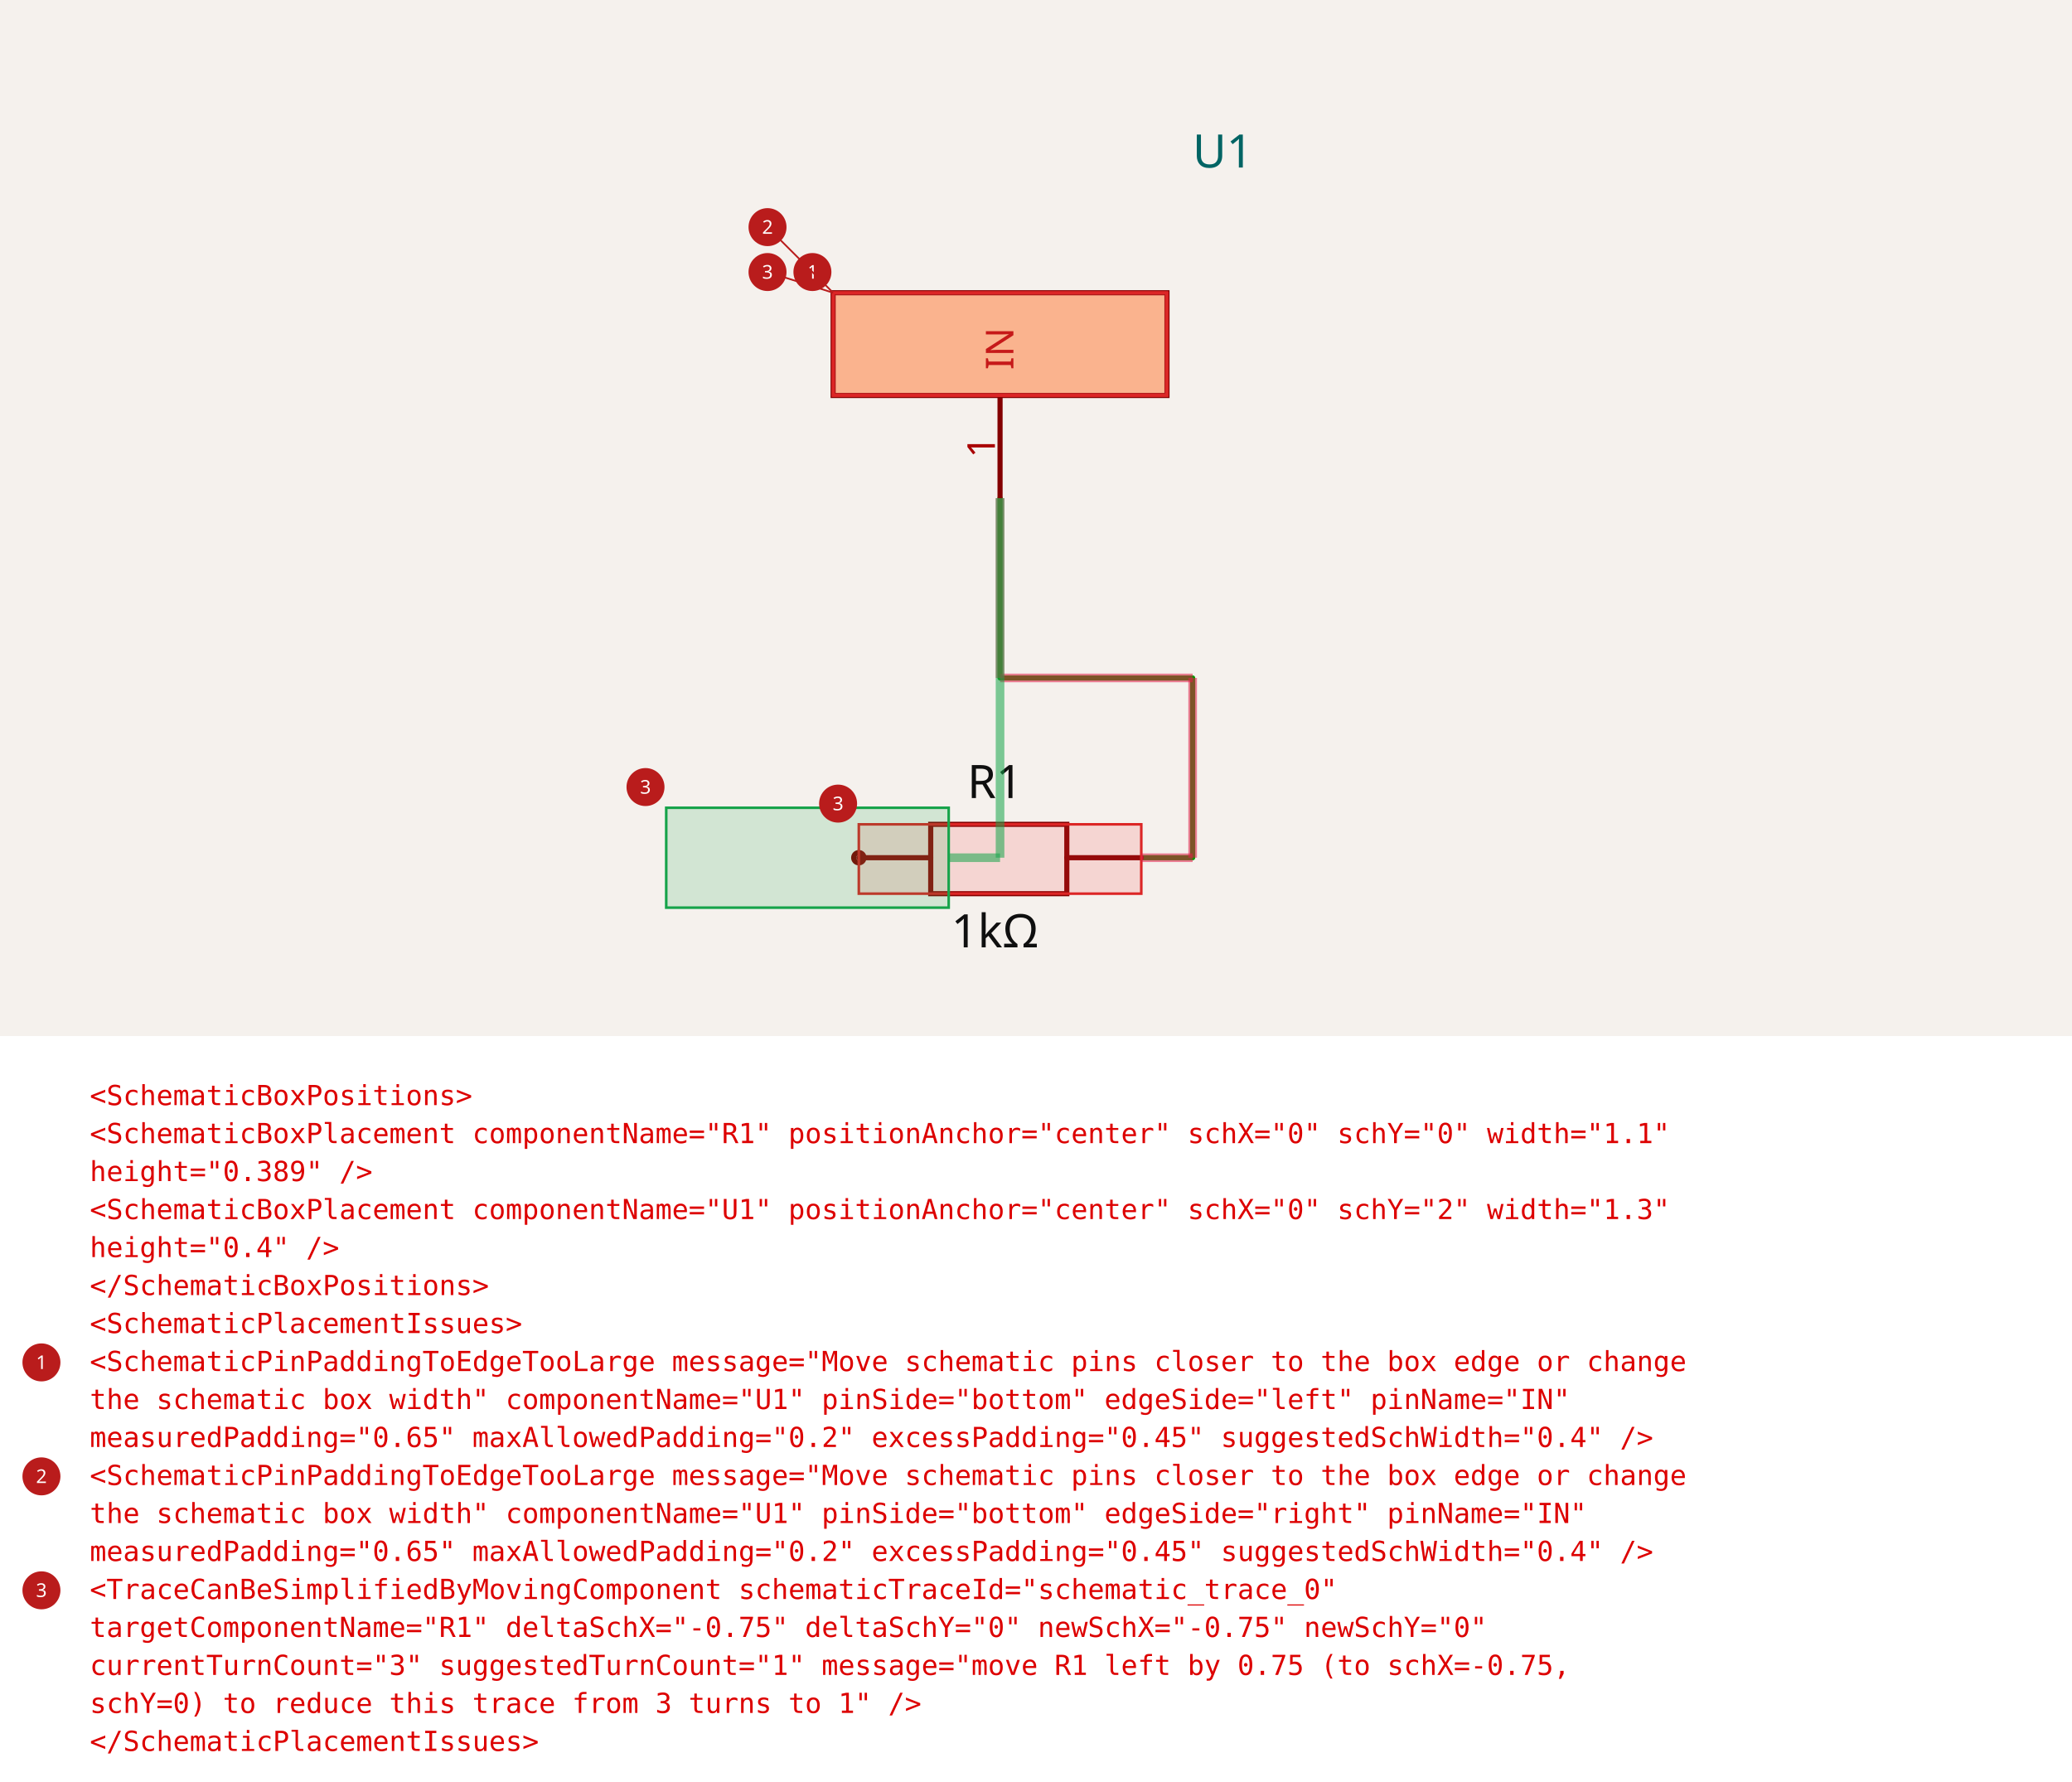
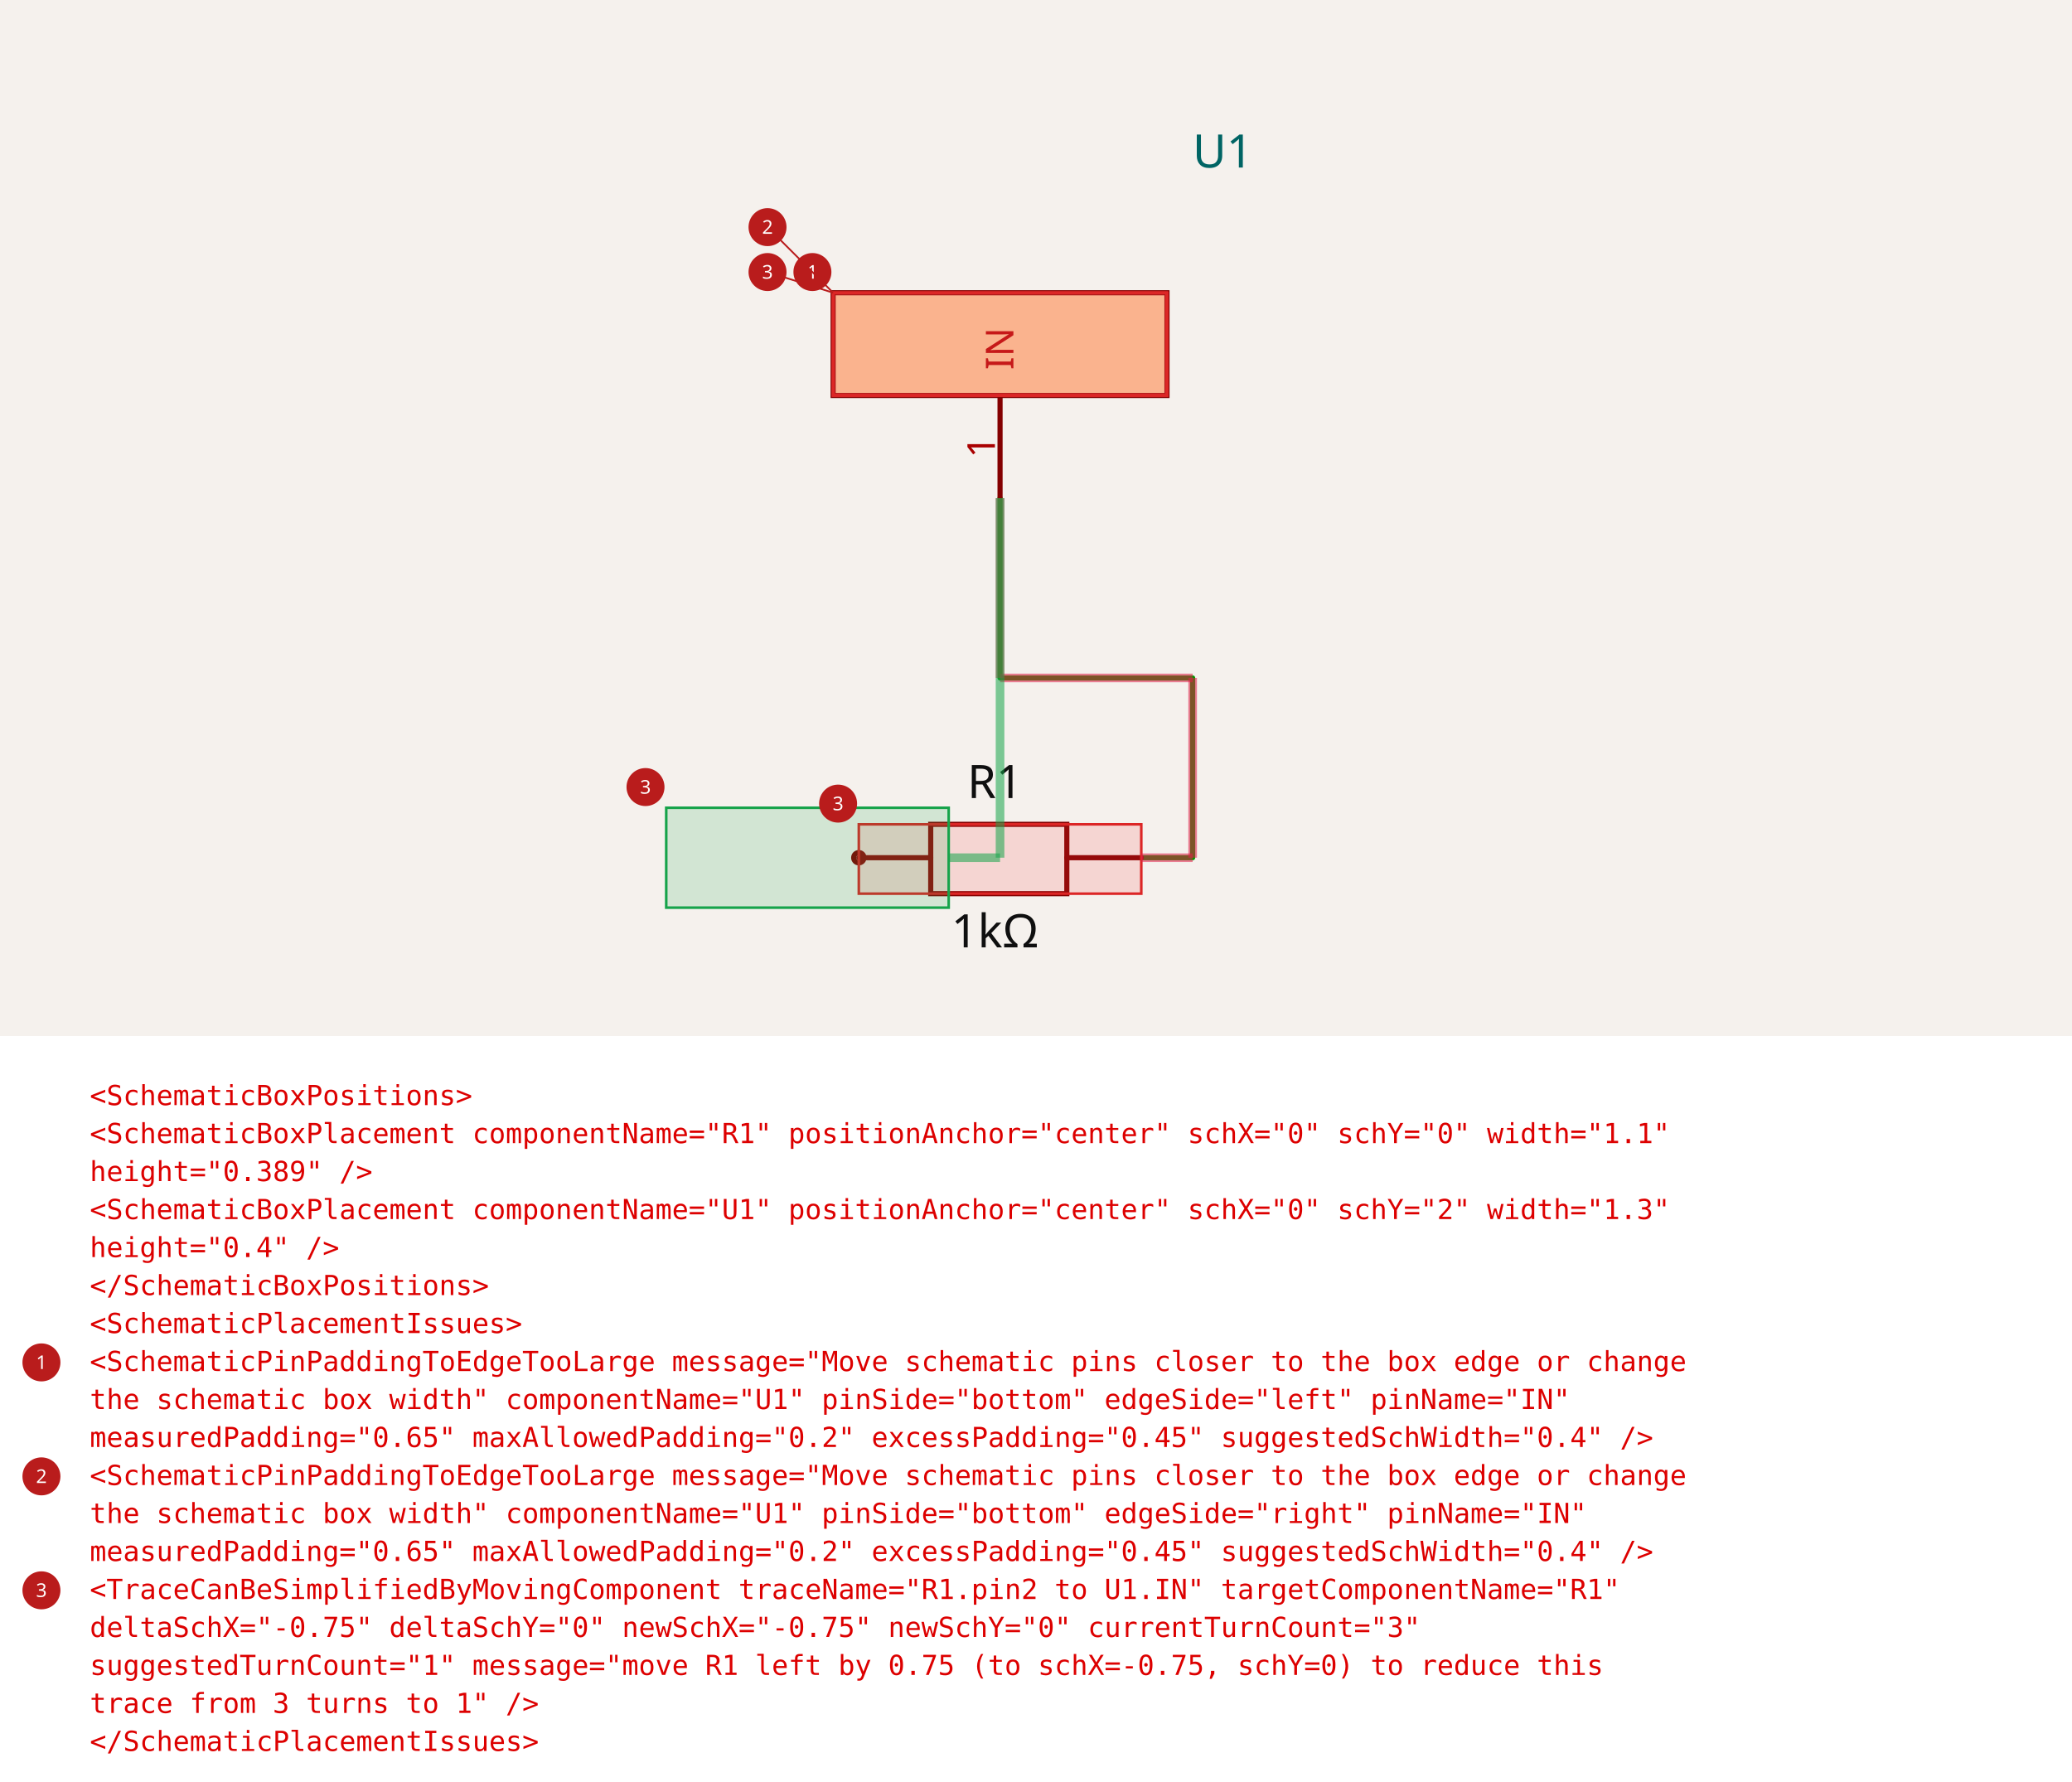
<svg xmlns="http://www.w3.org/2000/svg" width="1200" height="1032" viewBox="0 0 1200 1032" role="img" aria-label="schematic analysis fixture">
  <g transform="translate(0, 0)">
    <style>
              .boundary { fill: rgb(245, 241, 237); }
              .schematic-boundary { fill: none; stroke: #fff; }
              .component { fill: none; stroke: rgb(132, 0, 0); }
              .chip { fill: rgb(255, 255, 194); stroke: rgb(132, 0, 0); }
              .component-pin { fill: none; stroke: rgb(132, 0, 0); }
              /* Basic per-trace hover fallback */
              .trace:hover {
                filter: invert(1);
              }
              .trace:hover .trace-crossing-outline {
                opacity: 0;
              }
              .trace:hover .trace-junction {
                filter: invert(1);
              }
              /* Net-hover highlighting: when a trace or its overlays are hovered,
                 invert color for all traces (base + overlays) sharing the same
                 subcircuit connectivity key. Also hide crossing outline during hover. */
              svg:has(:is(g.trace[data-subcircuit-connectivity-map-key="unnamedsubcircuitsubcircuit_source_group_0_connectivity_net0"], g.trace-overlays[data-subcircuit-connectivity-map-key="unnamedsubcircuitsubcircuit_source_group_0_connectivity_net0"]):hover) :is(g.trace[data-subcircuit-connectivity-map-key="unnamedsubcircuitsubcircuit_source_group_0_connectivity_net0"], g.trace-overlays[data-subcircuit-connectivity-map-key="unnamedsubcircuitsubcircuit_source_group_0_connectivity_net0"]) { filter: invert(1); }
svg:has(:is(g.trace[data-subcircuit-connectivity-map-key="unnamedsubcircuitsubcircuit_source_group_0_connectivity_net0"], g.trace-overlays[data-subcircuit-connectivity-map-key="unnamedsubcircuitsubcircuit_source_group_0_connectivity_net0"]):hover) g.trace-overlays[data-subcircuit-connectivity-map-key="unnamedsubcircuitsubcircuit_source_group_0_connectivity_net0"] .trace-crossing-outline { opacity: 0; }
              .text { font-family: sans-serif; fill: rgb(0, 150, 0); }
              .pin-number { fill: rgb(169, 0, 0); }
              .port-label { fill: rgb(0, 100, 100); }
              .component-name { fill: rgb(0, 100, 100); }

            </style>
    <rect class="boundary" x="0" y="0" width="1200" height="600" />
    <g class="trace sch-trace" data-layer="base" data-circuit-json-type="schematic_trace" data-schematic-trace-id="schematic_trace_0" data-subcircuit-connectivity-map-key="unnamedsubcircuitsubcircuit_source_group_0_connectivity_net0">
      <path d="M 660.975 496.721 L 690.719 496.721 L 690.719 392.618 L 579.179 392.618 L 579.179 288.515" class="trace-invisible-hover-outline sch-trace-hitbox" stroke="rgb(0, 150, 0)" fill="none" stroke-width="23.795px" stroke-linecap="round" opacity="0" stroke-linejoin="round" />
      <path class="sch-trace-path" d="M 660.975 496.721 L 690.719 496.721 L 690.719 392.618 L 579.179 392.618 L 579.179 288.515" stroke="rgb(0, 150, 0)" fill="none" stroke-width="2.974px" stroke-linecap="round" stroke-linejoin="round" />
    </g>
    <g class="trace-overlays sch-trace-overlays" data-layer="overlay" data-circuit-json-type="schematic_trace" data-schematic-trace-id="schematic_trace_0" data-subcircuit-connectivity-map-key="unnamedsubcircuitsubcircuit_source_group_0_connectivity_net0" />
    <g class="sch-component" data-circuit-json-type="schematic_component" data-schematic-component-id="schematic_component_0">
      <rect class="component-overlay sch-component-overlay" x="497.384" y="477.388" width="163.591" height="40.154" fill="transparent" />
      <path class="sch-component-symbol-path" d="M 497.384 496.721 L 539.025 496.721" stroke="rgb(132, 0, 0)" fill="none" stroke-width="2.974px" stroke-linecap="round" />
      <path class="sch-component-symbol-path" d="M 617.846 496.721 L 660.975 496.721" stroke="rgb(132, 0, 0)" fill="none" stroke-width="2.974px" stroke-linecap="round" />
      <path class="sch-component-symbol-path" d="M 579.179 477.388 L 617.846 477.388 L 617.846 517.542 L 539.025 517.542 L 539.025 477.388 L 579.179 477.388" stroke="rgb(132, 0, 0)" fill="none" stroke-width="2.974px" stroke-linecap="round" />
      <text class="sch-component-name sch-component-text" x="576.205" y="470.033" stroke="rgb(245, 241, 237)" stroke-width="2.974px" paint-order="stroke" fill="rgb(15, 15, 15)" font-family="sans-serif" text-anchor="middle" dominant-baseline="ideographic" font-size="26.769px">R1</text>
      <text class="sch-component-text" x="576.205" y="527.871" fill="rgb(15, 15, 15)" font-family="sans-serif" text-anchor="middle" dominant-baseline="hanging" font-size="26.769px">1kΩ</text>
      <circle class="component-pin sch-component-pin" cx="497.384" cy="496.721" r="2.974px" stroke-width="2.974px" fill="none" stroke="rgb(132, 0, 0)" />
    </g>
    <g class="sch-component" data-circuit-json-type="schematic_component" data-schematic-component-id="schematic_component_1">
      <rect class="component chip sch-component-body" x="482.512" y="169.54" width="193.335" height="59.488" stroke-width="2.974px" fill="rgb(255, 255, 194)" stroke="rgb(132, 0, 0)" />
      <rect class="component-overlay sch-component-overlay" x="482.512" y="169.54" width="193.335" height="59.488" fill="transparent" />
      <text class="sch-text" x="690.719" y="117.488" fill="#006464" text-anchor="start" dominant-baseline="middle" font-family="sans-serif" font-size="26.769px" transform="rotate(0, 690.7186, 117.488)" />
      <text class="sch-text" x="690.719" y="87.744" fill="#006464" text-anchor="start" dominant-baseline="middle" font-family="sans-serif" font-size="26.769px" transform="rotate(0, 690.7186, 87.74419)">U1</text>
      <line class="component-pin sch-component-pin sch-port-line" x1="579.179" y1="229.027" x2="579.179" y2="288.515" stroke-width="2.974px" />
      <g class="sch-port" data-schematic-port-id="source_port_2">
        <rect x="576.205" y="285.54" width="5.949" height="5.949" opacity="0" />
      </g>
      <text class="pin-number sch-pin-number" x="576.205" y="258.771" style="font-family: sans-serif;" fill="rgb(169, 0, 0)" text-anchor="middle" dominant-baseline="auto" font-size="22.308px" transform="rotate(-90 576.205 258.771)">1</text>
      <text class="pin-number sch-pin-label" x="579.179" y="214.155" style="font-family: sans-serif;" fill="rgb(169, 0, 0)" text-anchor="start" dominant-baseline="middle" font-size="22.308px" transform="rotate(-90 579.1793 214.1553)">IN</text>
    </g>
    <g class="schematic-port-hover sch-port-hover" data-schematic-port-id="source_port_0">
      <circle cx="497.384" cy="496.721" r="5.949" fill="red" opacity="0" />
    </g>
    <g class="schematic-port-hover sch-port-hover" data-schematic-port-id="source_port_1">
      <circle cx="660.975" cy="496.721" r="5.949" fill="red" opacity="0" />
    </g>
    <g class="schematic-port-hover sch-port-hover" data-schematic-port-id="source_port_2">
      <circle cx="579.179" cy="288.515" r="5.949" fill="red" opacity="0" />
    </g>
    <g class="schematic-issue-highlights">
      <g data-issue-number="1" data-issue-type="SchematicPinPaddingToEdgeTooLarge" data-schematic-sheet-id="">
        <rect data-highlight-component-id="schematic_component_1" x="482.512" y="169.54" width="193.335" height="59.488" fill="#ef4444" fill-opacity="0.16" stroke="#dc2626" stroke-width="1.5" />
        <g class="issue-marker">
          <circle cx="470.512" cy="157.54" r="11" fill="#b91c1c" />
          <text x="470.512" y="157.54" dy="0.35em" text-anchor="middle" font-family="sans-serif" font-size="11" fill="white">1</text>
        </g>
      </g>
      <g data-issue-number="2" data-issue-type="SchematicPinPaddingToEdgeTooLarge" data-schematic-sheet-id="">
        <rect data-highlight-component-id="schematic_component_1" x="482.512" y="169.54" width="193.335" height="59.488" fill="#ef4444" fill-opacity="0.16" stroke="#dc2626" stroke-width="1.5" />
        <line x1="444.512" y1="131.54" x2="482.512" y2="169.54" stroke="#b91c1c" />
        <g class="issue-marker">
          <circle cx="444.512" cy="131.54" r="11" fill="#b91c1c" />
          <text x="444.512" y="131.54" dy="0.35em" text-anchor="middle" font-family="sans-serif" font-size="11" fill="white">2</text>
        </g>
      </g>
      <g data-issue-number="3" data-issue-type="TraceCanBeSimplifiedByMovingComponent" data-schematic-sheet-id="">
        <rect data-highlight-component-id="schematic_component_0" x="497.384" y="477.388" width="163.591" height="40.154" fill="#ef4444" fill-opacity="0.16" stroke="#dc2626" stroke-width="1.5" />
        <rect data-highlight-component-id="schematic_component_1" x="482.512" y="169.54" width="193.335" height="59.488" fill="#ef4444" fill-opacity="0.16" stroke="#dc2626" stroke-width="1.5" />
        <line x1="660.975" y1="496.721" x2="690.719" y2="496.721" stroke="#e11d48" stroke-width="5" stroke-opacity="0.55" />
        <line x1="690.719" y1="496.721" x2="690.719" y2="392.618" stroke="#e11d48" stroke-width="5" stroke-opacity="0.55" />
        <line x1="690.719" y1="392.618" x2="579.179" y2="392.618" stroke="#e11d48" stroke-width="5" stroke-opacity="0.55" />
        <line x1="579.179" y1="392.618" x2="579.179" y2="288.515" stroke="#e11d48" stroke-width="5" stroke-opacity="0.55" />
        <rect x="385.845" y="467.802" width="163.591" height="57.838" fill="#16a34a" fill-opacity="0.16" stroke="#16a34a" stroke-width="1.5" />
        <line x1="549.436" y1="496.721" x2="579.179" y2="496.721" stroke="#16a34a" stroke-width="5" stroke-opacity="0.55" />
        <line x1="579.179" y1="496.721" x2="579.179" y2="288.515" stroke="#16a34a" stroke-width="5" stroke-opacity="0.55" />
        <g class="issue-marker">
          <circle cx="485.384" cy="465.388" r="11" fill="#b91c1c" />
          <text x="485.384" y="465.388" dy="0.35em" text-anchor="middle" font-family="sans-serif" font-size="11" fill="white">3</text>
        </g>
        <line x1="444.512" y1="157.54" x2="482.512" y2="169.54" stroke="#b91c1c" />
        <g class="issue-marker">
          <circle cx="444.512" cy="157.54" r="11" fill="#b91c1c" />
          <text x="444.512" y="157.54" dy="0.35em" text-anchor="middle" font-family="sans-serif" font-size="11" fill="white">3</text>
        </g>
        <g class="issue-marker">
          <circle cx="373.845" cy="455.802" r="11" fill="#b91c1c" />
          <text x="373.845" y="455.802" dy="0.35em" text-anchor="middle" font-family="sans-serif" font-size="11" fill="white">3</text>
        </g>
      </g>
    </g>
  </g>
  <g transform="translate(0, 600) scale(1, 1) translate(0, 0)">
    <rect width="100%" height="100%" fill="#fff" />
    <text x="52" y="40" fill="#d00" font-family="Menlo, Consolas, monospace" font-size="16">
      <tspan x="52" dy="0">&lt;SchematicBoxPositions&gt;</tspan>
      <tspan x="52" dy="22">&lt;SchematicBoxPlacement componentName="R1" positionAnchor="center" schX="0" schY="0" width="1.1"</tspan>
      <tspan x="52" dy="22">  height="0.389" /&gt;</tspan>
      <tspan x="52" dy="22">&lt;SchematicBoxPlacement componentName="U1" positionAnchor="center" schX="0" schY="2" width="1.3"</tspan>
      <tspan x="52" dy="22">  height="0.4" /&gt;</tspan>
      <tspan x="52" dy="22">&lt;/SchematicBoxPositions&gt;</tspan>
      <tspan x="52" dy="22">&lt;SchematicPlacementIssues&gt;</tspan>
      <tspan x="52" dy="22">&lt;SchematicPinPaddingToEdgeTooLarge message="Move schematic pins closer to the box edge or change</tspan>
      <tspan x="52" dy="22">  the schematic box width" componentName="U1" pinSide="bottom" edgeSide="left" pinName="IN"</tspan>
      <tspan x="52" dy="22">  measuredPadding="0.65" maxAllowedPadding="0.2" excessPadding="0.45" suggestedSchWidth="0.4" /&gt;</tspan>
      <tspan x="52" dy="22">&lt;SchematicPinPaddingToEdgeTooLarge message="Move schematic pins closer to the box edge or change</tspan>
      <tspan x="52" dy="22">  the schematic box width" componentName="U1" pinSide="bottom" edgeSide="right" pinName="IN"</tspan>
      <tspan x="52" dy="22">  measuredPadding="0.65" maxAllowedPadding="0.2" excessPadding="0.45" suggestedSchWidth="0.4" /&gt;</tspan>
-       <tspan x="52" dy="22">&lt;TraceCanBeSimplifiedByMovingComponent schematicTraceId="schematic_trace_0"</tspan>
-       <tspan x="52" dy="22">  targetComponentName="R1" deltaSchX="-0.75" deltaSchY="0" newSchX="-0.75" newSchY="0"</tspan>
-       <tspan x="52" dy="22">  currentTurnCount="3" suggestedTurnCount="1" message="move R1 left by 0.75 (to schX=-0.75,</tspan>
-       <tspan x="52" dy="22">  schY=0) to reduce this trace from 3 turns to 1" /&gt;</tspan>
+       <tspan x="52" dy="22">&lt;TraceCanBeSimplifiedByMovingComponent traceName="R1.pin2 to U1.IN" targetComponentName="R1"</tspan>
+       <tspan x="52" dy="22">  deltaSchX="-0.75" deltaSchY="0" newSchX="-0.75" newSchY="0" currentTurnCount="3"</tspan>
+       <tspan x="52" dy="22">  suggestedTurnCount="1" message="move R1 left by 0.75 (to schX=-0.75, schY=0) to reduce this</tspan>
+       <tspan x="52" dy="22">  trace from 3 turns to 1" /&gt;</tspan>
      <tspan x="52" dy="22">&lt;/SchematicPlacementIssues&gt;</tspan>
    </text>
    <g data-listing-issue-number="1">
      <circle cx="24" cy="189" r="11" fill="#b91c1c" />
      <text x="24" y="189" dy="0.35em" text-anchor="middle" font-family="sans-serif" font-size="11" fill="white">1</text>
    </g>
    <g data-listing-issue-number="2">
      <circle cx="24" cy="255" r="11" fill="#b91c1c" />
      <text x="24" y="255" dy="0.35em" text-anchor="middle" font-family="sans-serif" font-size="11" fill="white">2</text>
    </g>
    <g data-listing-issue-number="3">
      <circle cx="24" cy="321" r="11" fill="#b91c1c" />
      <text x="24" y="321" dy="0.35em" text-anchor="middle" font-family="sans-serif" font-size="11" fill="white">3</text>
    </g>
  </g>
</svg>
